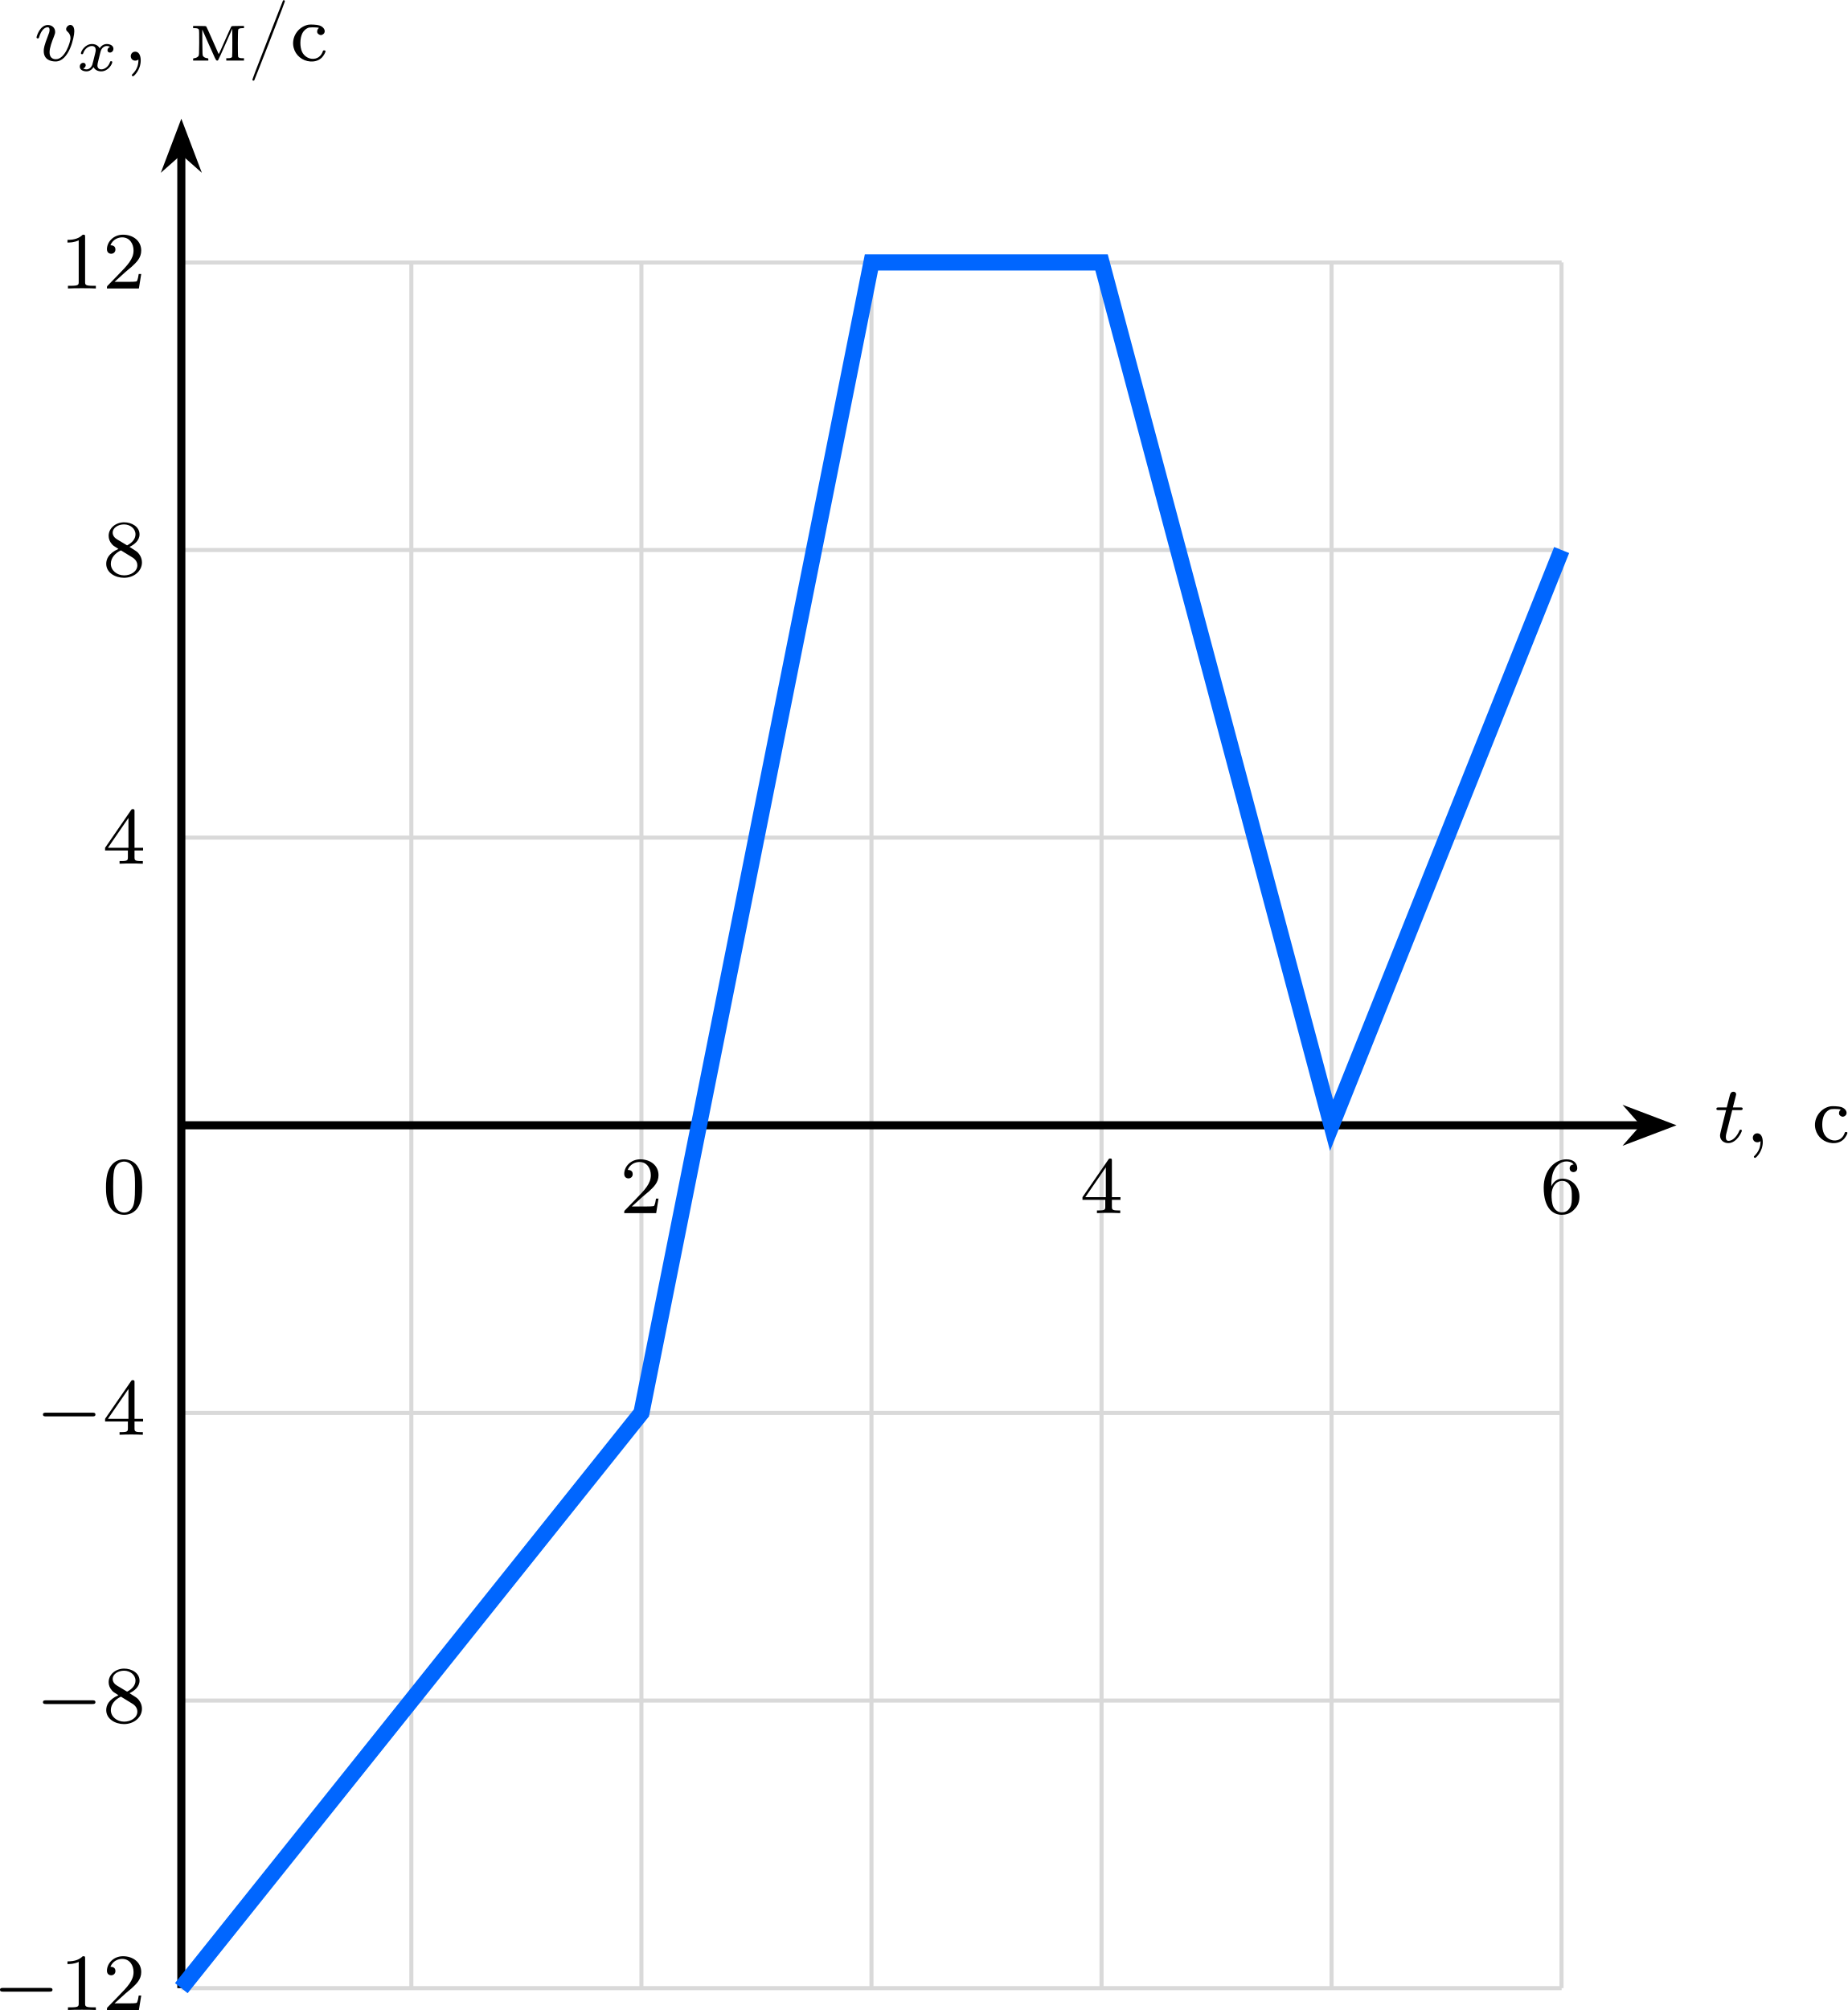
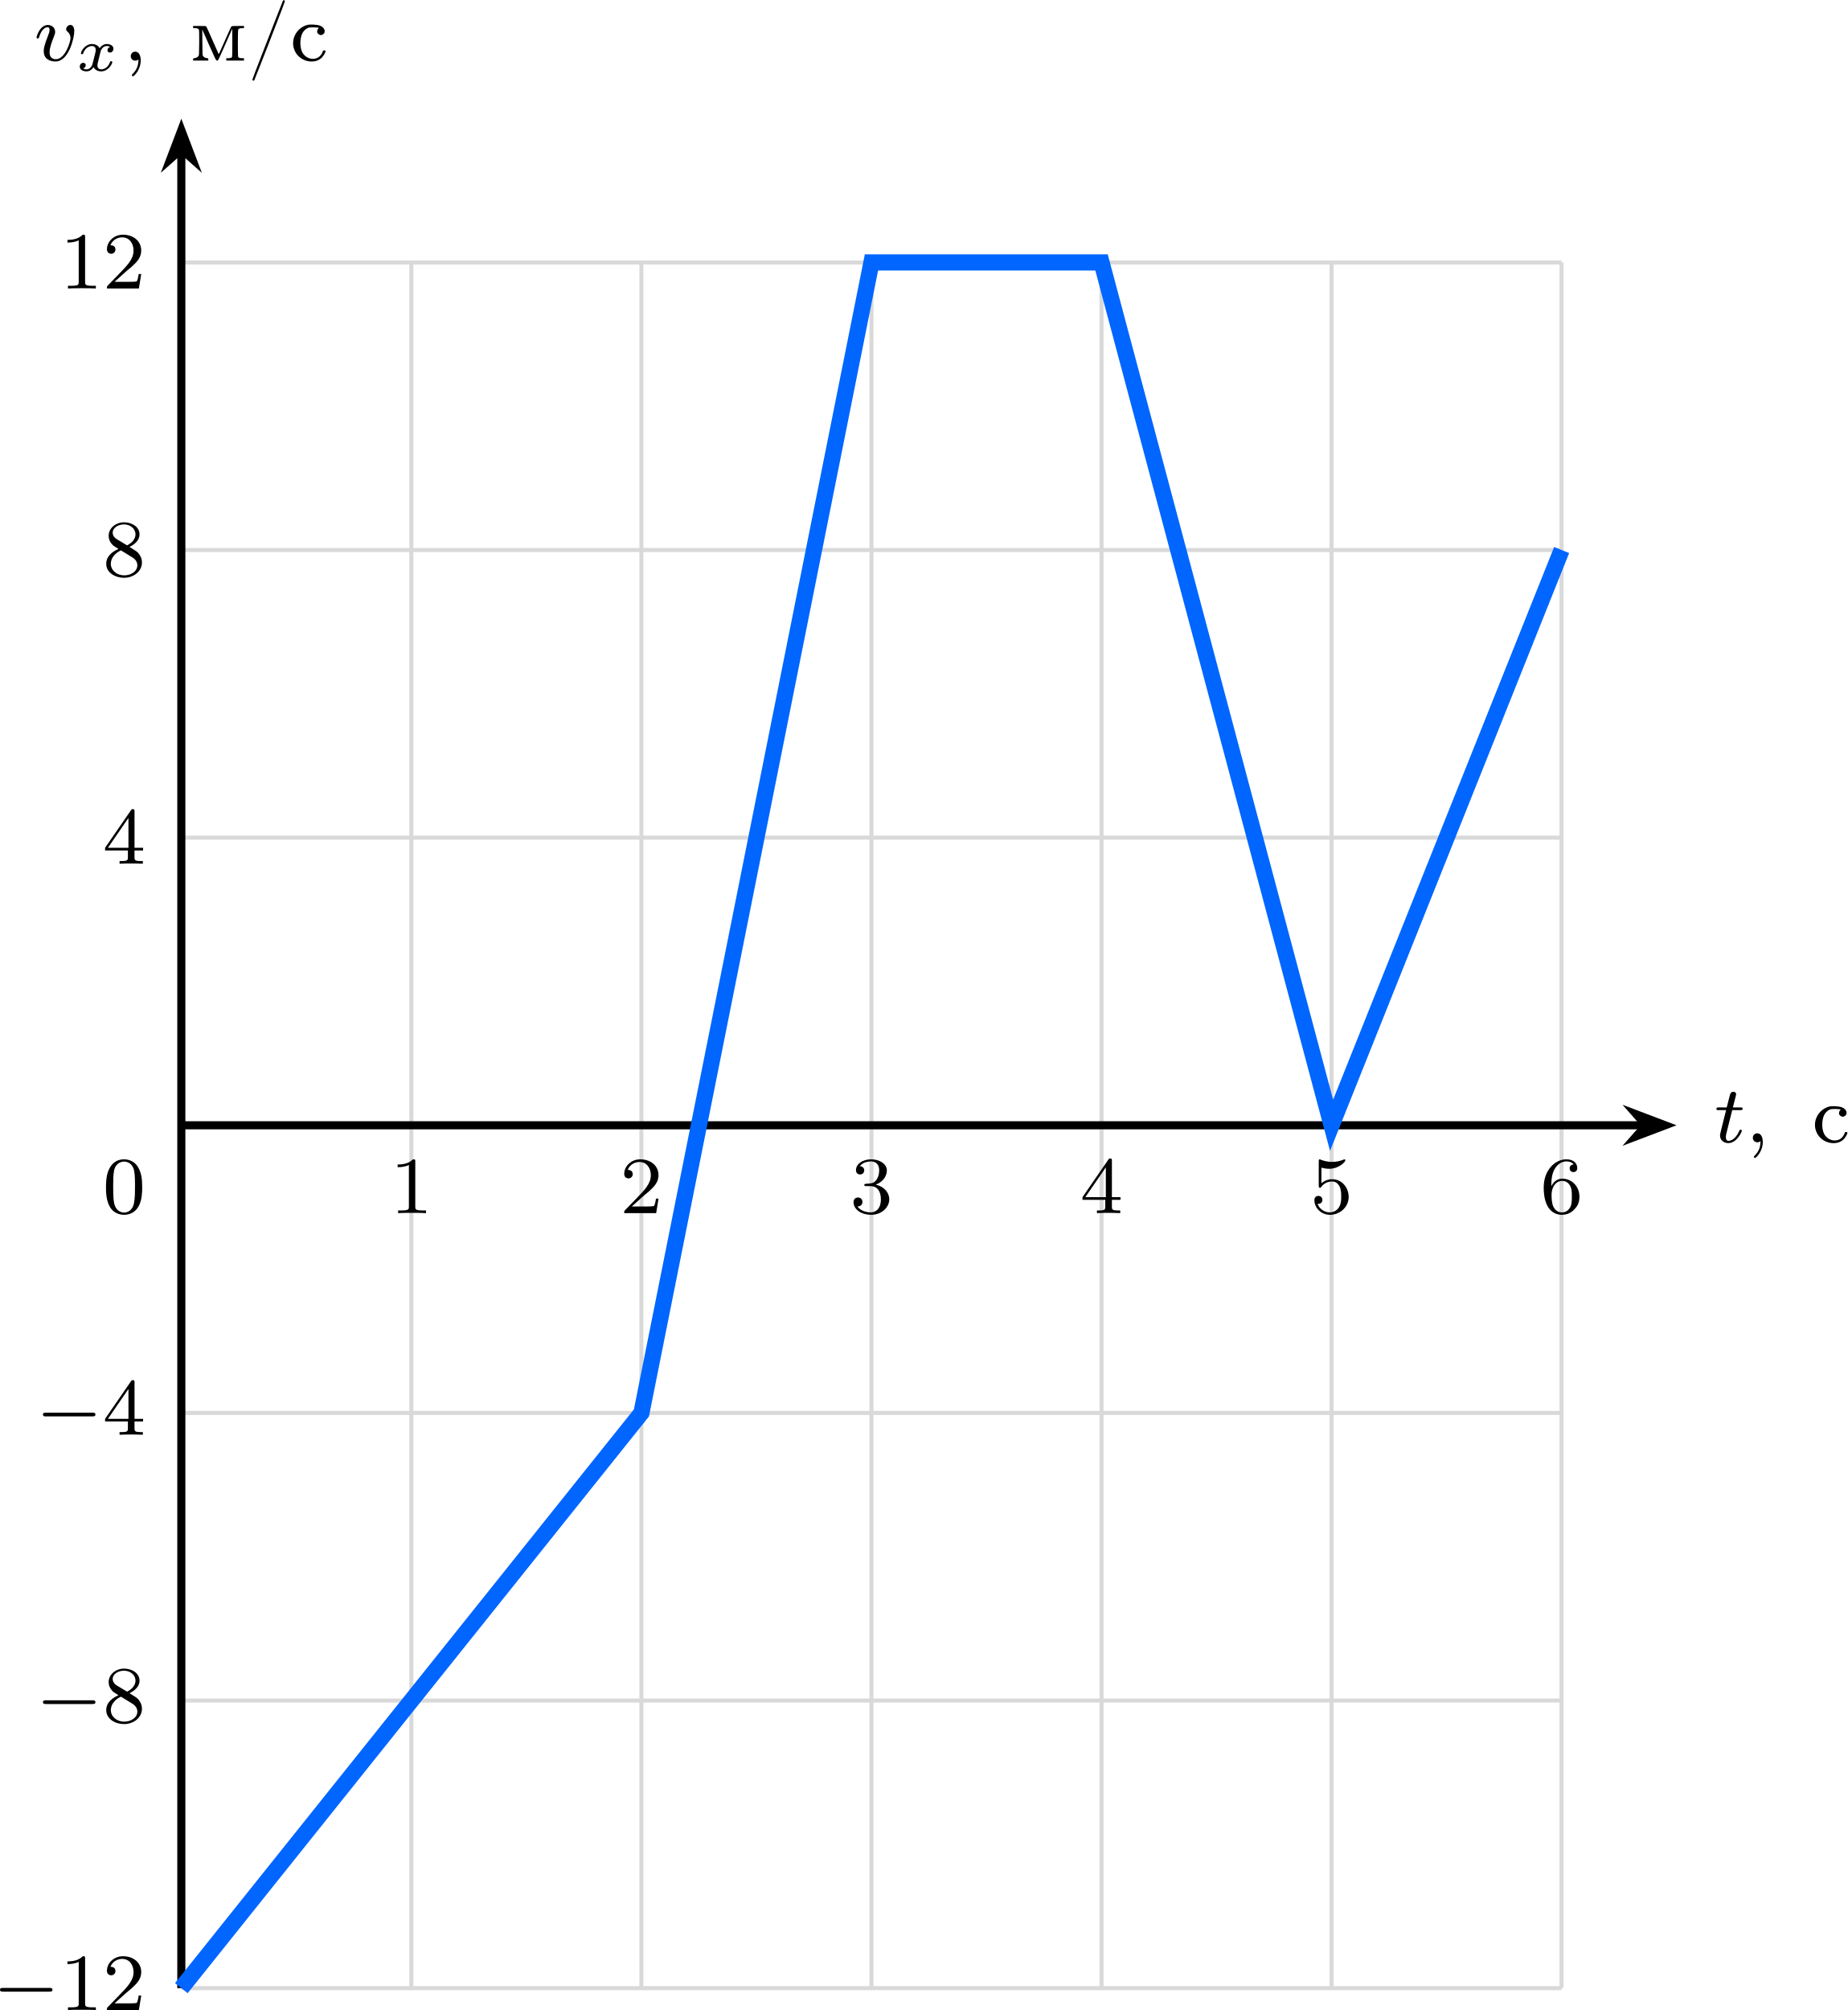
<svg xmlns="http://www.w3.org/2000/svg" xmlns:xlink="http://www.w3.org/1999/xlink" version="1.1" width="236.768pt" height="257.523pt" viewBox="-65.987 -66.691 182.129 198.095">
  <defs>
    <path id="g3-48" d="M3.897-2.542C3.897-3.395 3.81-3.913 3.547-4.423C3.196-5.125 2.55-5.3 2.112-5.3C1.108-5.3 .741-4.551 .63-4.328C.343-3.746 .327-2.957 .327-2.542C.327-2.016 .351-1.211 .733-.574C1.1 .016 1.69 .167 2.112 .167C2.495 .167 3.18 .048 3.579-.741C3.873-1.315 3.897-2.024 3.897-2.542ZM2.112-.056C1.841-.056 1.291-.183 1.124-1.02C1.036-1.474 1.036-2.224 1.036-2.638C1.036-3.188 1.036-3.746 1.124-4.184C1.291-4.997 1.913-5.077 2.112-5.077C2.383-5.077 2.933-4.941 3.092-4.216C3.188-3.778 3.188-3.18 3.188-2.638C3.188-2.168 3.188-1.451 3.092-1.004C2.925-.167 2.375-.056 2.112-.056Z" />
    <path id="g3-49" d="M2.503-5.077C2.503-5.292 2.487-5.3 2.271-5.3C1.945-4.981 1.522-4.79 .765-4.79V-4.527C.98-4.527 1.411-4.527 1.873-4.742V-.654C1.873-.359 1.849-.263 1.092-.263H.813V0C1.14-.024 1.825-.024 2.184-.024S3.236-.024 3.563 0V-.263H3.284C2.527-.263 2.503-.359 2.503-.654V-5.077Z" />
    <path id="g3-50" d="M2.248-1.626C2.375-1.745 2.71-2.008 2.837-2.12C3.332-2.574 3.802-3.013 3.802-3.738C3.802-4.686 3.005-5.3 2.008-5.3C1.052-5.3 .422-4.575 .422-3.866C.422-3.475 .733-3.419 .845-3.419C1.012-3.419 1.259-3.539 1.259-3.842C1.259-4.256 .861-4.256 .765-4.256C.996-4.838 1.53-5.037 1.921-5.037C2.662-5.037 3.045-4.407 3.045-3.738C3.045-2.909 2.463-2.303 1.522-1.339L.518-.303C.422-.215 .422-.199 .422 0H3.571L3.802-1.427H3.555C3.531-1.267 3.467-.869 3.371-.717C3.324-.654 2.718-.654 2.59-.654H1.172L2.248-1.626Z" />
+     <path id="g3-51" d="M2.016-2.662C2.646-2.662 3.045-2.2 3.045-1.363C3.045-.367 2.479-.072 2.056-.072C1.618-.072 1.02-.231 .741-.654C1.028-.654 1.227-.837 1.227-1.1C1.227-1.355 1.044-1.538 .789-1.538C.574-1.538 .351-1.403 .351-1.084C.351-.327 1.164 .167 2.072 .167C3.132 .167 3.873-.566 3.873-1.363C3.873-2.024 3.347-2.63 2.534-2.805C3.164-3.029 3.634-3.571 3.634-4.208S2.917-5.3 2.088-5.3C1.235-5.3 .59-4.838 .59-4.232C.59-3.937 .789-3.81 .996-3.81C1.243-3.81 1.403-3.985 1.403-4.216C1.403-4.511 1.148-4.623 .972-4.631C1.307-5.069 1.921-5.093 2.064-5.093C2.271-5.093 2.877-5.029 2.877-4.208C2.877-3.65 2.646-3.316 2.534-3.188C2.295-2.941 2.112-2.925 1.626-2.893C1.474-2.885 1.411-2.877 1.411-2.774C1.411-2.662 1.482-2.662 1.618-2.662H2.016Z" />
    <path id="g3-52" d="M3.14-5.157C3.14-5.316 3.14-5.38 2.973-5.38C2.869-5.38 2.861-5.372 2.782-5.26L.239-1.57V-1.307H2.487V-.646C2.487-.351 2.463-.263 1.849-.263H1.666V0C2.343-.024 2.359-.024 2.813-.024S3.284-.024 3.961 0V-.263H3.778C3.164-.263 3.14-.351 3.14-.646V-1.307H3.985V-1.57H3.14V-5.157ZM2.542-4.511V-1.57H.518L2.542-4.511Z" />
+     <path id="g3-53" d="M1.116-4.479C1.219-4.447 1.538-4.368 1.873-4.368C2.869-4.368 3.475-5.069 3.475-5.189C3.475-5.276 3.419-5.3 3.379-5.3C3.363-5.3 3.347-5.3 3.276-5.26C2.965-5.141 2.598-5.045 2.168-5.045C1.698-5.045 1.307-5.165 1.06-5.26C.98-5.3 .964-5.3 .956-5.3C.853-5.3 .853-5.212 .853-5.069V-2.734C.853-2.59 .853-2.495 .98-2.495C1.044-2.495 1.068-2.527 1.108-2.59C1.203-2.71 1.506-3.116 2.184-3.116C2.63-3.116 2.845-2.75 2.917-2.598C3.053-2.311 3.068-1.945 3.068-1.634C3.068-1.339 3.061-.909 2.837-.558C2.686-.319 2.367-.072 1.945-.072C1.427-.072 .917-.399 .733-.917C.757-.909 .805-.909 .813-.909C1.036-.909 1.211-1.052 1.211-1.299C1.211-1.594 .98-1.698 .821-1.698C.677-1.698 .422-1.618 .422-1.275C.422-.558 1.044 .167 1.961 .167C2.957 .167 3.802-.606 3.802-1.594C3.802-2.519 3.132-3.339 2.192-3.339C1.793-3.339 1.419-3.212 1.116-2.941V-4.479Z" />
    <path id="g3-54" d="M1.1-2.638C1.1-3.3 1.156-3.881 1.443-4.368C1.682-4.766 2.088-5.093 2.59-5.093C2.75-5.093 3.116-5.069 3.3-4.79C2.941-4.774 2.909-4.503 2.909-4.415C2.909-4.176 3.092-4.041 3.284-4.041C3.427-4.041 3.658-4.129 3.658-4.431C3.658-4.91 3.3-5.3 2.582-5.3C1.474-5.3 .351-4.248 .351-2.527C.351-.367 1.355 .167 2.128 .167C2.511 .167 2.925 .064 3.284-.279C3.602-.59 3.873-.925 3.873-1.618C3.873-2.662 3.084-3.395 2.2-3.395C1.626-3.395 1.283-3.029 1.1-2.638ZM2.128-.072C1.706-.072 1.443-.367 1.323-.59C1.14-.948 1.124-1.49 1.124-1.793C1.124-2.582 1.554-3.172 2.168-3.172C2.566-3.172 2.805-2.965 2.957-2.686C3.124-2.391 3.124-2.032 3.124-1.626S3.124-.869 2.965-.582C2.758-.215 2.479-.072 2.128-.072Z" />
    <path id="g3-56" d="M2.646-2.877C3.092-3.092 3.634-3.491 3.634-4.113C3.634-4.87 2.861-5.3 2.12-5.3C1.275-5.3 .59-4.718 .59-3.969C.59-3.674 .693-3.403 .893-3.172C1.028-3.005 1.06-2.989 1.554-2.678C.566-2.24 .351-1.658 .351-1.211C.351-.335 1.235 .167 2.104 .167C3.084 .167 3.873-.494 3.873-1.339C3.873-1.841 3.602-2.176 3.475-2.311C3.339-2.439 3.332-2.447 2.646-2.877ZM1.411-3.626C1.18-3.762 .988-3.993 .988-4.272C.988-4.774 1.538-5.093 2.104-5.093C2.726-5.093 3.236-4.67 3.236-4.113C3.236-3.65 2.877-3.26 2.407-3.029L1.411-3.626ZM1.801-2.534C1.833-2.519 2.742-1.961 2.877-1.873C3.005-1.801 3.419-1.546 3.419-1.068C3.419-.454 2.774-.072 2.12-.072C1.411-.072 .805-.558 .805-1.211C.805-1.809 1.251-2.279 1.801-2.534Z" />
    <path id="g1-120" d="M3.365-2.349C3.156-2.289 3.108-2.116 3.108-2.026C3.108-1.835 3.264-1.793 3.347-1.793C3.521-1.793 3.694-1.937 3.694-2.17C3.694-2.493 3.341-2.636 3.037-2.636C2.642-2.636 2.403-2.331 2.337-2.218C2.26-2.367 2.032-2.636 1.584-2.636C.897-2.636 .49-1.925 .49-1.716C.49-1.686 .514-1.632 .598-1.632S.699-1.668 .717-1.722C.867-2.206 1.273-2.439 1.566-2.439S1.949-2.248 1.949-2.05C1.949-1.979 1.949-1.925 1.901-1.739C1.763-1.184 1.632-.64 1.602-.568C1.512-.341 1.297-.137 1.046-.137C1.01-.137 .843-.137 .705-.227C.938-.305 .962-.502 .962-.55C.962-.705 .843-.783 .723-.783C.556-.783 .377-.652 .377-.406C.377-.066 .753 .06 1.034 .06C1.375 .06 1.62-.173 1.733-.359C1.853-.108 2.14 .06 2.481 .06C3.186 .06 3.581-.664 3.581-.861C3.581-.873 3.575-.944 3.467-.944C3.383-.944 3.371-.903 3.353-.849C3.18-.329 2.756-.137 2.505-.137C2.277-.137 2.116-.269 2.116-.52C2.116-.634 2.146-.765 2.2-.974L2.391-1.751C2.451-1.985 2.481-2.092 2.606-2.236C2.69-2.325 2.833-2.439 3.025-2.439C3.055-2.439 3.234-2.439 3.365-2.349Z" />
    <path id="g4-47" d="M3.515-5.93C3.499-5.906 2.805-4.144 1.977-2.008C.797 1.012 .47 1.873 .494 1.913C.534 1.977 .638 1.993 .677 1.937C.693 1.921 1.387 .151 2.216-1.969C3.395-4.997 3.722-5.866 3.698-5.898C3.658-5.962 3.555-5.978 3.515-5.93Z" />
    <path id="g4-236" d="M.295-3.308V-3.204H.454C.693-3.204 .821-3.156 .861-3.061C.893-3.005 .893-2.63 .893-1.761C.885-.654 .877-.542 .829-.462C.749-.351 .606-.271 .438-.247C.295-.231 .295-.223 .295-.12V-.008H1.044H1.793V-.12C1.793-.223 1.793-.231 1.65-.247C1.482-.271 1.339-.351 1.267-.462C1.219-.542 1.211-.654 1.203-1.809L1.196-3.068L1.865-1.554C2.455-.215 2.542-.04 2.614-.016C2.678 0 2.71 0 2.75-.032C2.782-.064 3.108-.773 3.475-1.618L4.152-3.148L4.16-1.801C4.16-.988 4.152-.422 4.136-.375C4.105-.287 3.961-.239 3.722-.239H3.563V-.12V-.008H4.439H5.308V-.12V-.239H5.149C4.918-.239 4.766-.287 4.734-.375C4.694-.486 4.694-2.973 4.742-3.068C4.782-3.156 4.918-3.204 5.149-3.204H5.308V-3.308V-3.419H4.71C4.224-3.419 4.105-3.411 4.065-3.371C4.041-3.347 3.858-2.949 3.65-2.479C3.443-2.016 3.172-1.403 3.053-1.132C2.933-.853 2.821-.638 2.813-.646C2.805-.662 2.534-1.267 2.216-1.993S1.618-3.332 1.594-3.363C1.554-3.411 1.482-3.419 .925-3.419H.295Z" />
    <path id="g4-241" d="M1.753-3.539C.725-3.316 .072-2.271 .327-1.275C.518-.518 1.18 .024 1.961 .08C2.447 .112 2.837-.024 3.132-.327C3.3-.51 3.491-.853 3.467-.948C3.459-1.028 3.244-1.044 3.22-.964C3.045-.422 2.646-.143 2.12-.183C1.714-.223 1.347-.478 1.164-.853C.925-1.339 .933-2.208 1.188-2.702C1.283-2.901 1.498-3.116 1.69-3.204C1.825-3.268 1.881-3.276 2.184-3.284C2.375-3.284 2.598-3.268 2.678-3.26L2.821-3.228L2.742-3.148C2.646-3.045 2.614-2.845 2.67-2.726C2.726-2.622 2.901-2.519 3.013-2.519S3.292-2.622 3.347-2.726C3.491-3.005 3.26-3.347 2.853-3.475C2.63-3.547 1.969-3.587 1.753-3.539Z" />
    <path id="g0-0" d="M5.571-1.809C5.699-1.809 5.874-1.809 5.874-1.993S5.699-2.176 5.571-2.176H1.004C.877-2.176 .701-2.176 .701-1.993S.877-1.809 1.004-1.809H5.571Z" />
    <path id="g2-59" d="M1.49-.12C1.49 .399 1.379 .853 .885 1.347C.853 1.371 .837 1.387 .837 1.427C.837 1.49 .901 1.538 .956 1.538C1.052 1.538 1.714 .909 1.714-.024C1.714-.534 1.522-.885 1.172-.885C.893-.885 .733-.662 .733-.446C.733-.223 .885 0 1.18 0C1.371 0 1.49-.112 1.49-.12Z" />
    <path id="g2-116" d="M1.761-3.172H2.542C2.694-3.172 2.79-3.172 2.79-3.324C2.79-3.435 2.686-3.435 2.55-3.435H1.825L2.112-4.567C2.144-4.686 2.144-4.726 2.144-4.734C2.144-4.902 2.016-4.981 1.881-4.981C1.61-4.981 1.554-4.766 1.467-4.407L1.219-3.435H.454C.303-3.435 .199-3.435 .199-3.284C.199-3.172 .303-3.172 .438-3.172H1.156L.677-1.259C.63-1.06 .558-.781 .558-.669C.558-.191 .948 .08 1.371 .08C2.224 .08 2.71-1.044 2.71-1.14C2.71-1.227 2.638-1.243 2.59-1.243C2.503-1.243 2.495-1.211 2.439-1.092C2.279-.709 1.881-.143 1.395-.143C1.227-.143 1.132-.255 1.132-.518C1.132-.669 1.156-.757 1.18-.861L1.761-3.172Z" />
    <path id="g2-118" d="M3.961-2.901C3.961-3.523 3.602-3.523 3.571-3.523C3.379-3.523 3.156-3.316 3.156-3.108C3.156-2.981 3.22-2.925 3.292-2.861C3.475-2.702 3.587-2.479 3.587-2.224C3.587-1.857 3.061-.143 2.144-.143C1.801-.143 1.522-.327 1.522-.829C1.522-1.267 1.761-1.897 1.953-2.375C2.048-2.63 2.072-2.694 2.072-2.837C2.072-3.268 1.722-3.515 1.355-3.515C.566-3.515 .239-2.391 .239-2.295C.239-2.224 .295-2.192 .359-2.192C.462-2.192 .47-2.24 .494-2.319C.701-3.013 1.044-3.292 1.331-3.292C1.451-3.292 1.522-3.22 1.522-3.029C1.522-2.845 1.451-2.662 1.371-2.463C.98-1.459 .948-1.196 .948-.948C.948-.08 1.658 .08 2.112 .08C3.435 .08 3.961-2.295 3.961-2.901Z" />
  </defs>
  <g id="page1">
    <path d="M-48.113 129.25H87.953M-48.113 100.906H87.953M-48.113 72.559H87.953M-48.113 44.211H87.953M-48.113 15.863H87.953M-48.113-12.484H87.953M-48.113-40.82H87.953M-48.113 129.25V-40.828M-25.438 129.25V-40.828M-2.758 129.25V-40.828M19.918 129.25V-40.828M42.598 129.25V-40.828M65.273 129.25V-40.828M87.941 129.25V-40.828" stroke="#d9d9d9" fill="none" stroke-width=".399" stroke-miterlimit="10" />
    <path d="M-48.113 44.211H96.066" stroke="#000" fill="none" stroke-width=".797" stroke-miterlimit="10" />
    <path d="M98.156 44.211L95.316 43.133L96.266 44.211L95.316 45.289Z" />
    <path d="M98.156 44.211L95.316 43.133L96.266 44.211L95.316 45.289Z" stroke="#000" fill="none" stroke-width=".797" stroke-miterlimit="10" />
    <g transform="matrix(1 0 0 1 151.1219 1.6763)">
      <use x="-48.114" y="44.211" xlink:href="#g2-116" />
      <use x="-45.056" y="44.211" xlink:href="#g2-59" />
      <use x="-38.47" y="44.211" xlink:href="#g4-241" />
    </g>
    <path d="M-48.113 129.25V-51.781" stroke="#000" fill="none" stroke-width=".797" stroke-miterlimit="10" />
    <path d="M-48.113-53.867L-49.191-51.027L-48.113-51.98L-47.035-51.027Z" />
    <path d="M-48.113-53.867L-49.191-51.027L-48.113-51.98L-47.035-51.027Z" stroke="#000" fill="none" stroke-width=".797" stroke-miterlimit="10" />
    <g transform="matrix(1 0 0 1 -14.5098 -104.924)">
      <use x="-48.114" y="44.211" xlink:href="#g2-118" />
      <use x="-43.99" y="45.207" xlink:href="#g1-120" />
      <use x="-39.32" y="44.211" xlink:href="#g2-59" />
      <use x="-32.735" y="44.211" xlink:href="#g4-236" />
      <use x="-27.091" y="44.211" xlink:href="#g4-47" />
      <use x="-22.858" y="44.211" xlink:href="#g4-241" />
    </g>
    <g transform="matrix(1 0 0 1 -11.9875 -82.4721)">
      <use x="-48.114" y="44.211" xlink:href="#g3-49" />
      <use x="-43.88" y="44.211" xlink:href="#g3-50" />
    </g>
    <g transform="matrix(1 0 0 1 -7.7532 -54.12535)">
      <use x="-48.114" y="44.211" xlink:href="#g3-56" />
    </g>
    <g transform="matrix(1 0 0 1 -7.7532 -25.7786)">
      <use x="-48.114" y="44.211" xlink:href="#g3-52" />
    </g>
    <g transform="matrix(1 0 0 1 -7.7532 8.6553)">
      <use x="-48.114" y="44.211" xlink:href="#g3-48" />
    </g>
    <g transform="matrix(1 0 0 1 -14.3398 30.4998)">
      <use x="-48.114" y="44.211" xlink:href="#g0-0" />
      <use x="-41.527" y="44.211" xlink:href="#g3-52" />
    </g>
    <g transform="matrix(1 0 0 1 -14.3398 58.847)">
      <use x="-48.114" y="44.211" xlink:href="#g0-0" />
      <use x="-41.527" y="44.211" xlink:href="#g3-56" />
    </g>
    <g transform="matrix(1 0 0 1 -18.5741 87.193)">
      <use x="-48.114" y="44.211" xlink:href="#g0-0" />
      <use x="-41.527" y="44.211" xlink:href="#g3-49" />
      <use x="-37.293" y="44.211" xlink:href="#g3-50" />
    </g>
+     <g transform="matrix(1 0 0 1 20.5604 8.6553)">
+       <use x="-48.114" y="44.211" xlink:href="#g3-49" />
+     </g>
    <g transform="matrix(1 0 0 1 43.23795 8.6553)">
      <use x="-48.114" y="44.211" xlink:href="#g3-50" />
    </g>
+     <g transform="matrix(1 0 0 1 65.9155 8.6553)">
+       <use x="-48.114" y="44.211" xlink:href="#g3-51" />
+     </g>
    <g transform="matrix(1 0 0 1 88.593 8.6553)">
      <use x="-48.114" y="44.211" xlink:href="#g3-52" />
+     </g>
+     <g transform="matrix(1 0 0 1 111.2706 8.6553)">
+       <use x="-48.114" y="44.211" xlink:href="#g3-53" />
    </g>
    <g transform="matrix(1 0 0 1 133.9481 8.6553)">
      <use x="-48.114" y="44.211" xlink:href="#g3-54" />
    </g>
    <path d="M-48.113 129.25L-2.758 72.559L19.918-40.828H42.598L65.273 44.211L87.953-12.484" stroke="#06f" fill="none" stroke-width="1.594" stroke-miterlimit="10" />
  </g>
</svg>
